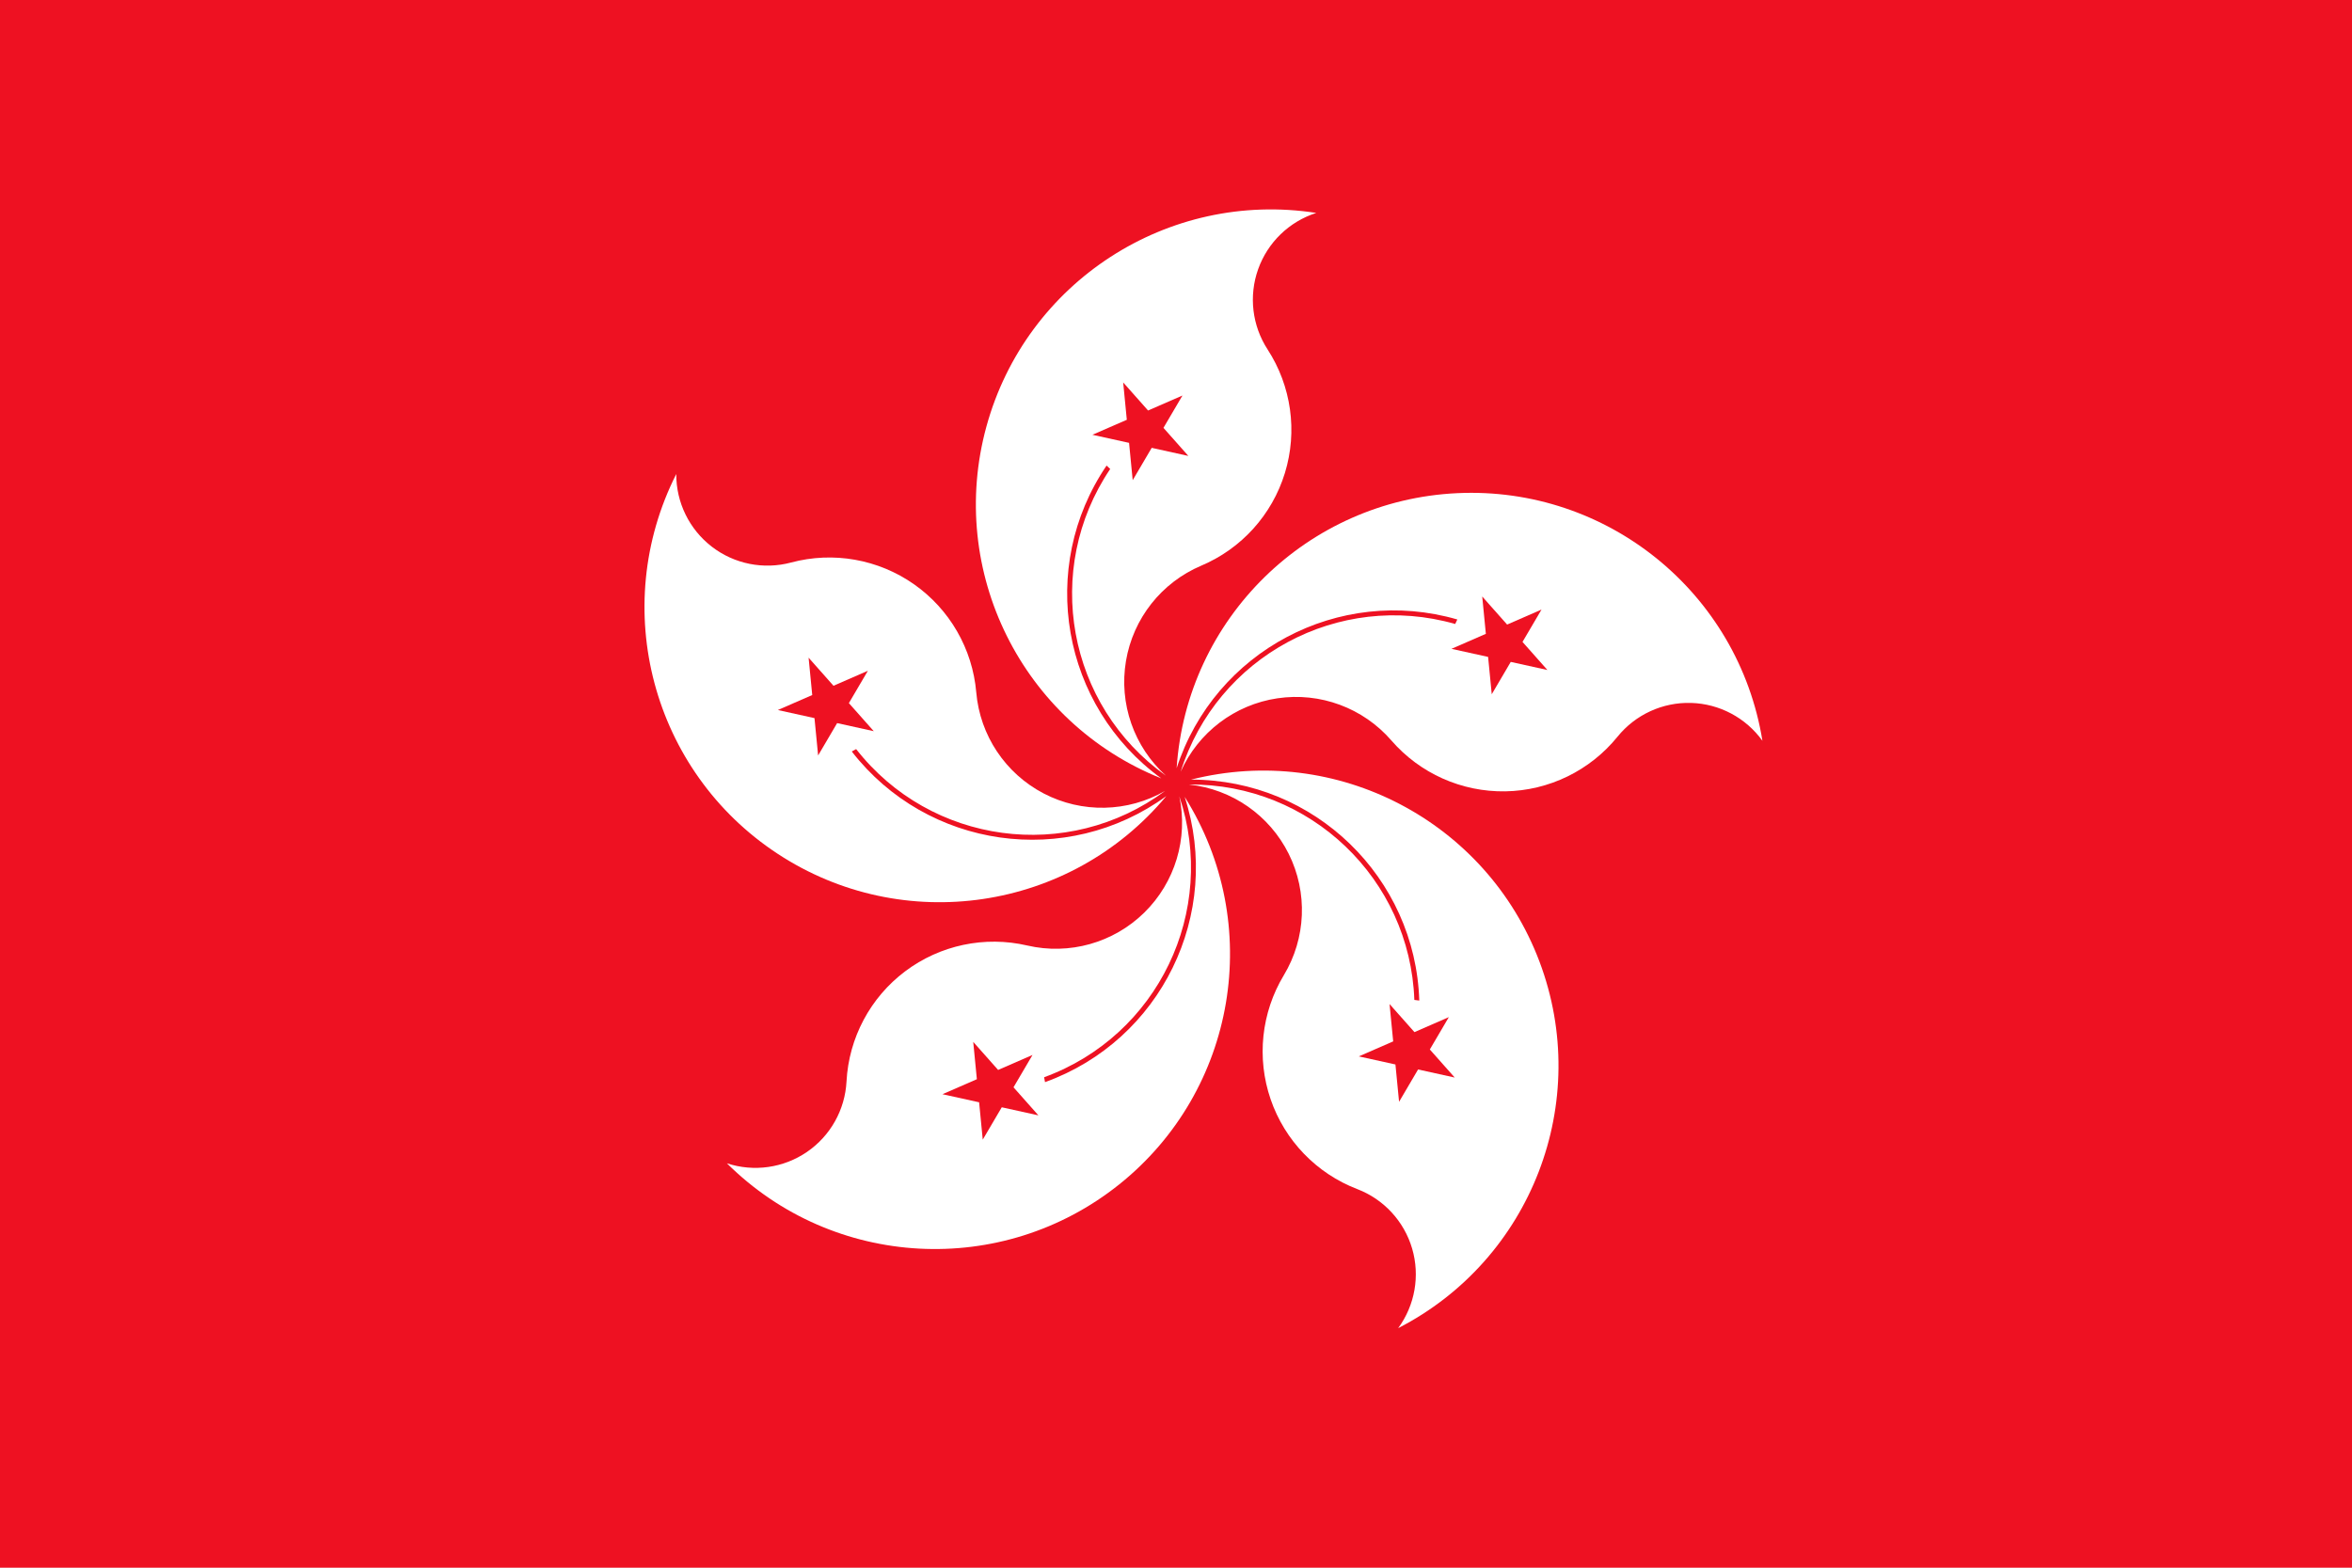
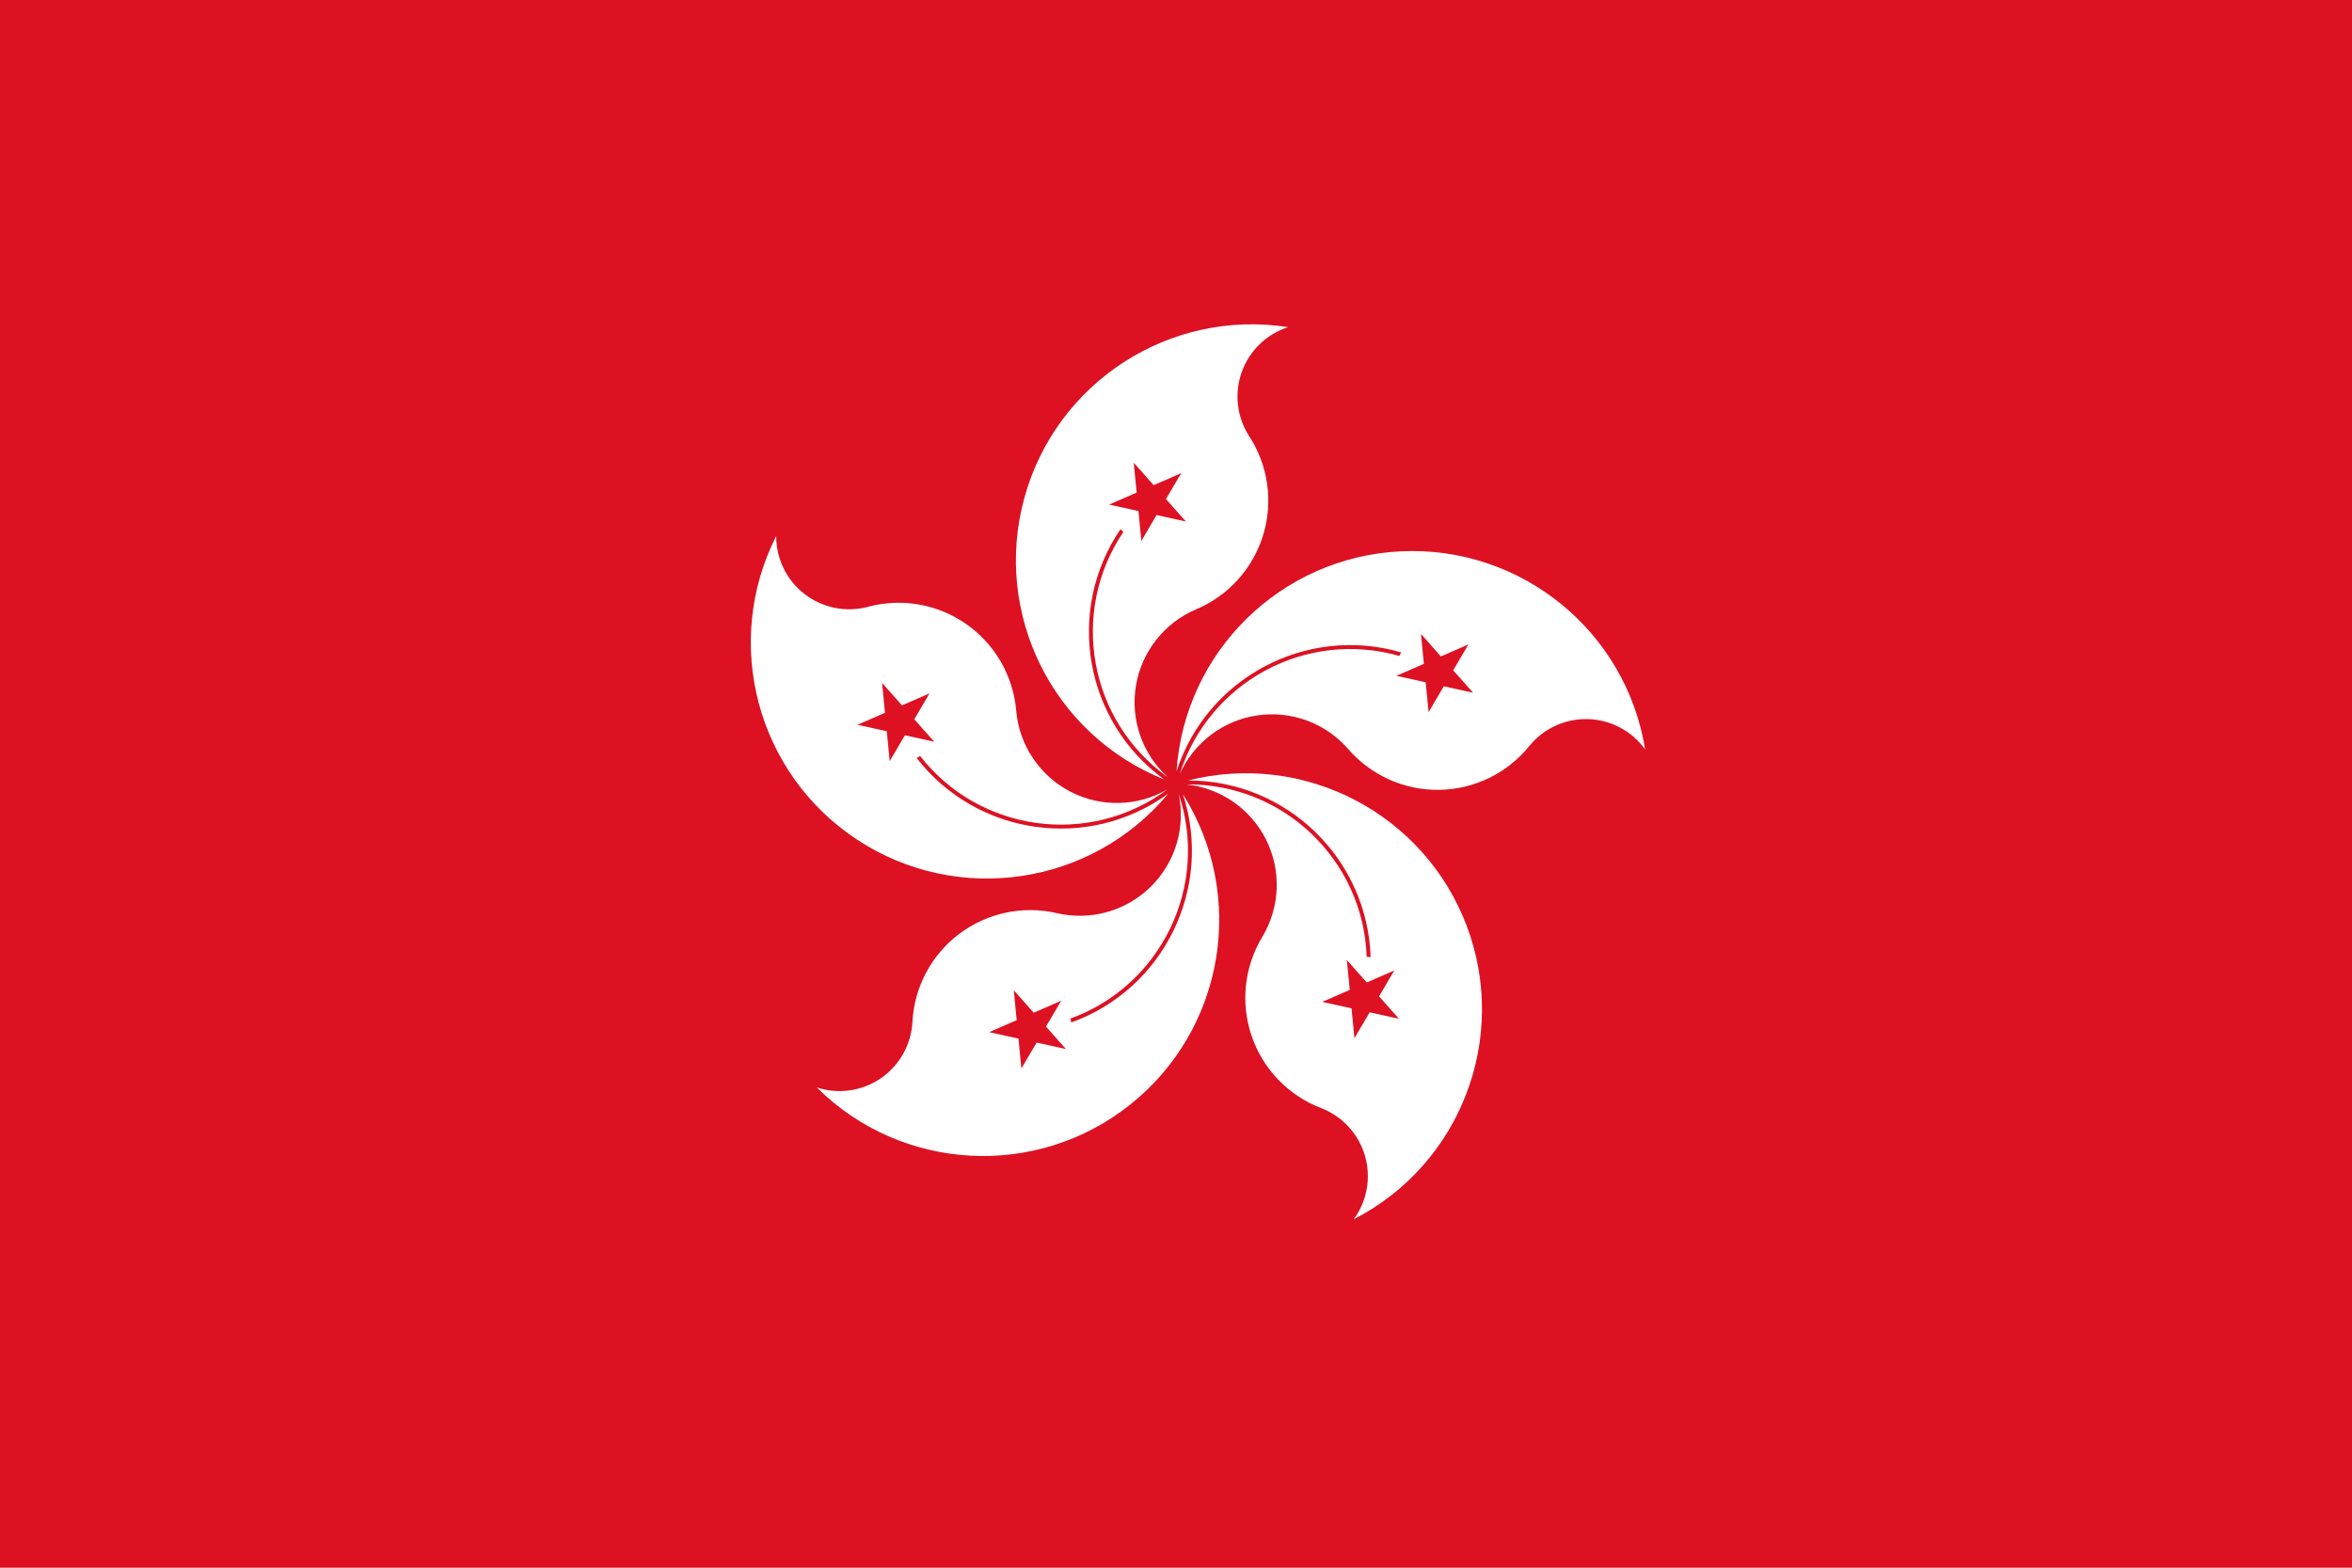
- <svg xmlns="http://www.w3.org/2000/svg" xmlns:xlink="http://www.w3.org/1999/xlink" width="144" height="96" viewBox="0 0 144 96" version="1.1" id="svg5" xml:space="preserve">
-   <defs id="defs2">
-     <linearGradient id="white">
-       <stop style="stop-color:#ffffff;stop-opacity:1;" offset="0" id="stop4637" />
-     </linearGradient>
-     <linearGradient id="red">
-       <stop style="stop-color:#ee1122;stop-opacity:1;" offset="0" id="stop4631" />
-     </linearGradient>
-     <linearGradient id="top">
-       <stop style="stop-color:#cc1133;stop-opacity:1;" offset="0" id="stop10417" />
-     </linearGradient>
-     <linearGradient id="bottom">
-       <stop style="stop-color:#ffffff;stop-opacity:1;" offset="0" id="stop1523" />
-     </linearGradient>
-     <linearGradient id="mid">
-       <stop style="stop-color:#ffffff;stop-opacity:1;" offset="0" id="stop1517" />
-     </linearGradient>
-     <linearGradient xlink:href="#red" id="linearGradient4635" x1="0" y1="12.7" x2="25.4" y2="12.7" gradientUnits="userSpaceOnUse" />
-     <linearGradient xlink:href="#red" id="linearGradient4641" x1="424.415" y1="192.062" x2="453.781" y2="192.062" gradientUnits="userSpaceOnUse" />
-     <linearGradient xlink:href="#white" id="linearGradient4694" x1="388.754" y1="211.233" x2="492.936" y2="211.233" gradientUnits="userSpaceOnUse" />
-   </defs>
-   <g id="layer1" transform="matrix(3.779528,0,0,3.779528,24,0)">
-     <rect style="font-variation-settings:'wght' 700;fill:url(#linearGradient4635);fill-opacity:1;stroke-width:0.026;stroke-linecap:square" id="rect4628" width="38.1" height="25.4" x="-6.35" y="0" />
-     <g id="g1599" style="fill:#ee1c25" transform="matrix(0.05291667,0,0,0.05291667,-11.1125,-3.175001)">
-       <g id="a" style="display:inline">
-         <path d="m 492.936,125.196 a 27.917,27.917 0 0 0 -14.902,41.792 45.171,45.171 0 0 1 -20.29,66.204 38.651,38.651 0 0 0 -10.816,64.313 68.375,68.375 0 0 1 -17.068,-93.914 15.81,15.81 0 0 1 -1.109,-1.048 69.881,69.881 0 0 0 16.754,95.793 90.342,90.342 0 0 1 47.43,-173.141" fill="#ffffff" id="path1201" style="fill:url(#linearGradient4694);fill-opacity:1" />
-         <path d="m 451.979,181.099 -27.565,12.022 29.366,6.476 -19.951,-22.501 2.915,29.931" id="path1203" style="fill:url(#linearGradient4641);fill-opacity:1" />
-       </g>
-       <g id="b" style="display:inline">
-         <use xlink:href="#a" transform="rotate(72,450,300)" id="use1206" />
-         <use xlink:href="#a" transform="rotate(-144,450,300)" id="use1208" />
-       </g>
-       <use xlink:href="#b" transform="rotate(72,450,300)" id="use1211" />
-     </g>
+ <svg xmlns="http://www.w3.org/2000/svg" width="144" height="96" fill="#d12" viewBox="0 0 900 600">
+   <path d="M0 0h900v600H0z" />
+   <g id="a">
+     <path d="M492.936 125.196a27.917 27.917 0 0 0-14.902 41.792 45.171 45.171 0 0 1-20.29 66.204 38.651 38.651 0 0 0-10.816 64.313 68.375 68.375 0 0 1-17.068-93.914 15.81 15.81 0 0 1-1.109-1.048 69.881 69.881 0 0 0 16.754 95.793 90.342 90.342 0 0 1 47.43-173.141" fill="#fff" />
+     <path d="M451.979 181.099l-27.565 12.022 29.366 6.476-19.951-22.501 2.915 29.931" />
  </g>
+   <g id="b">
+     <use href="#a" transform="rotate(72 450 300)" />
+     <use href="#a" transform="rotate(216 450 300)" />
+   </g>
+   <use href="#b" transform="rotate(72 450 300)" />
</svg>
